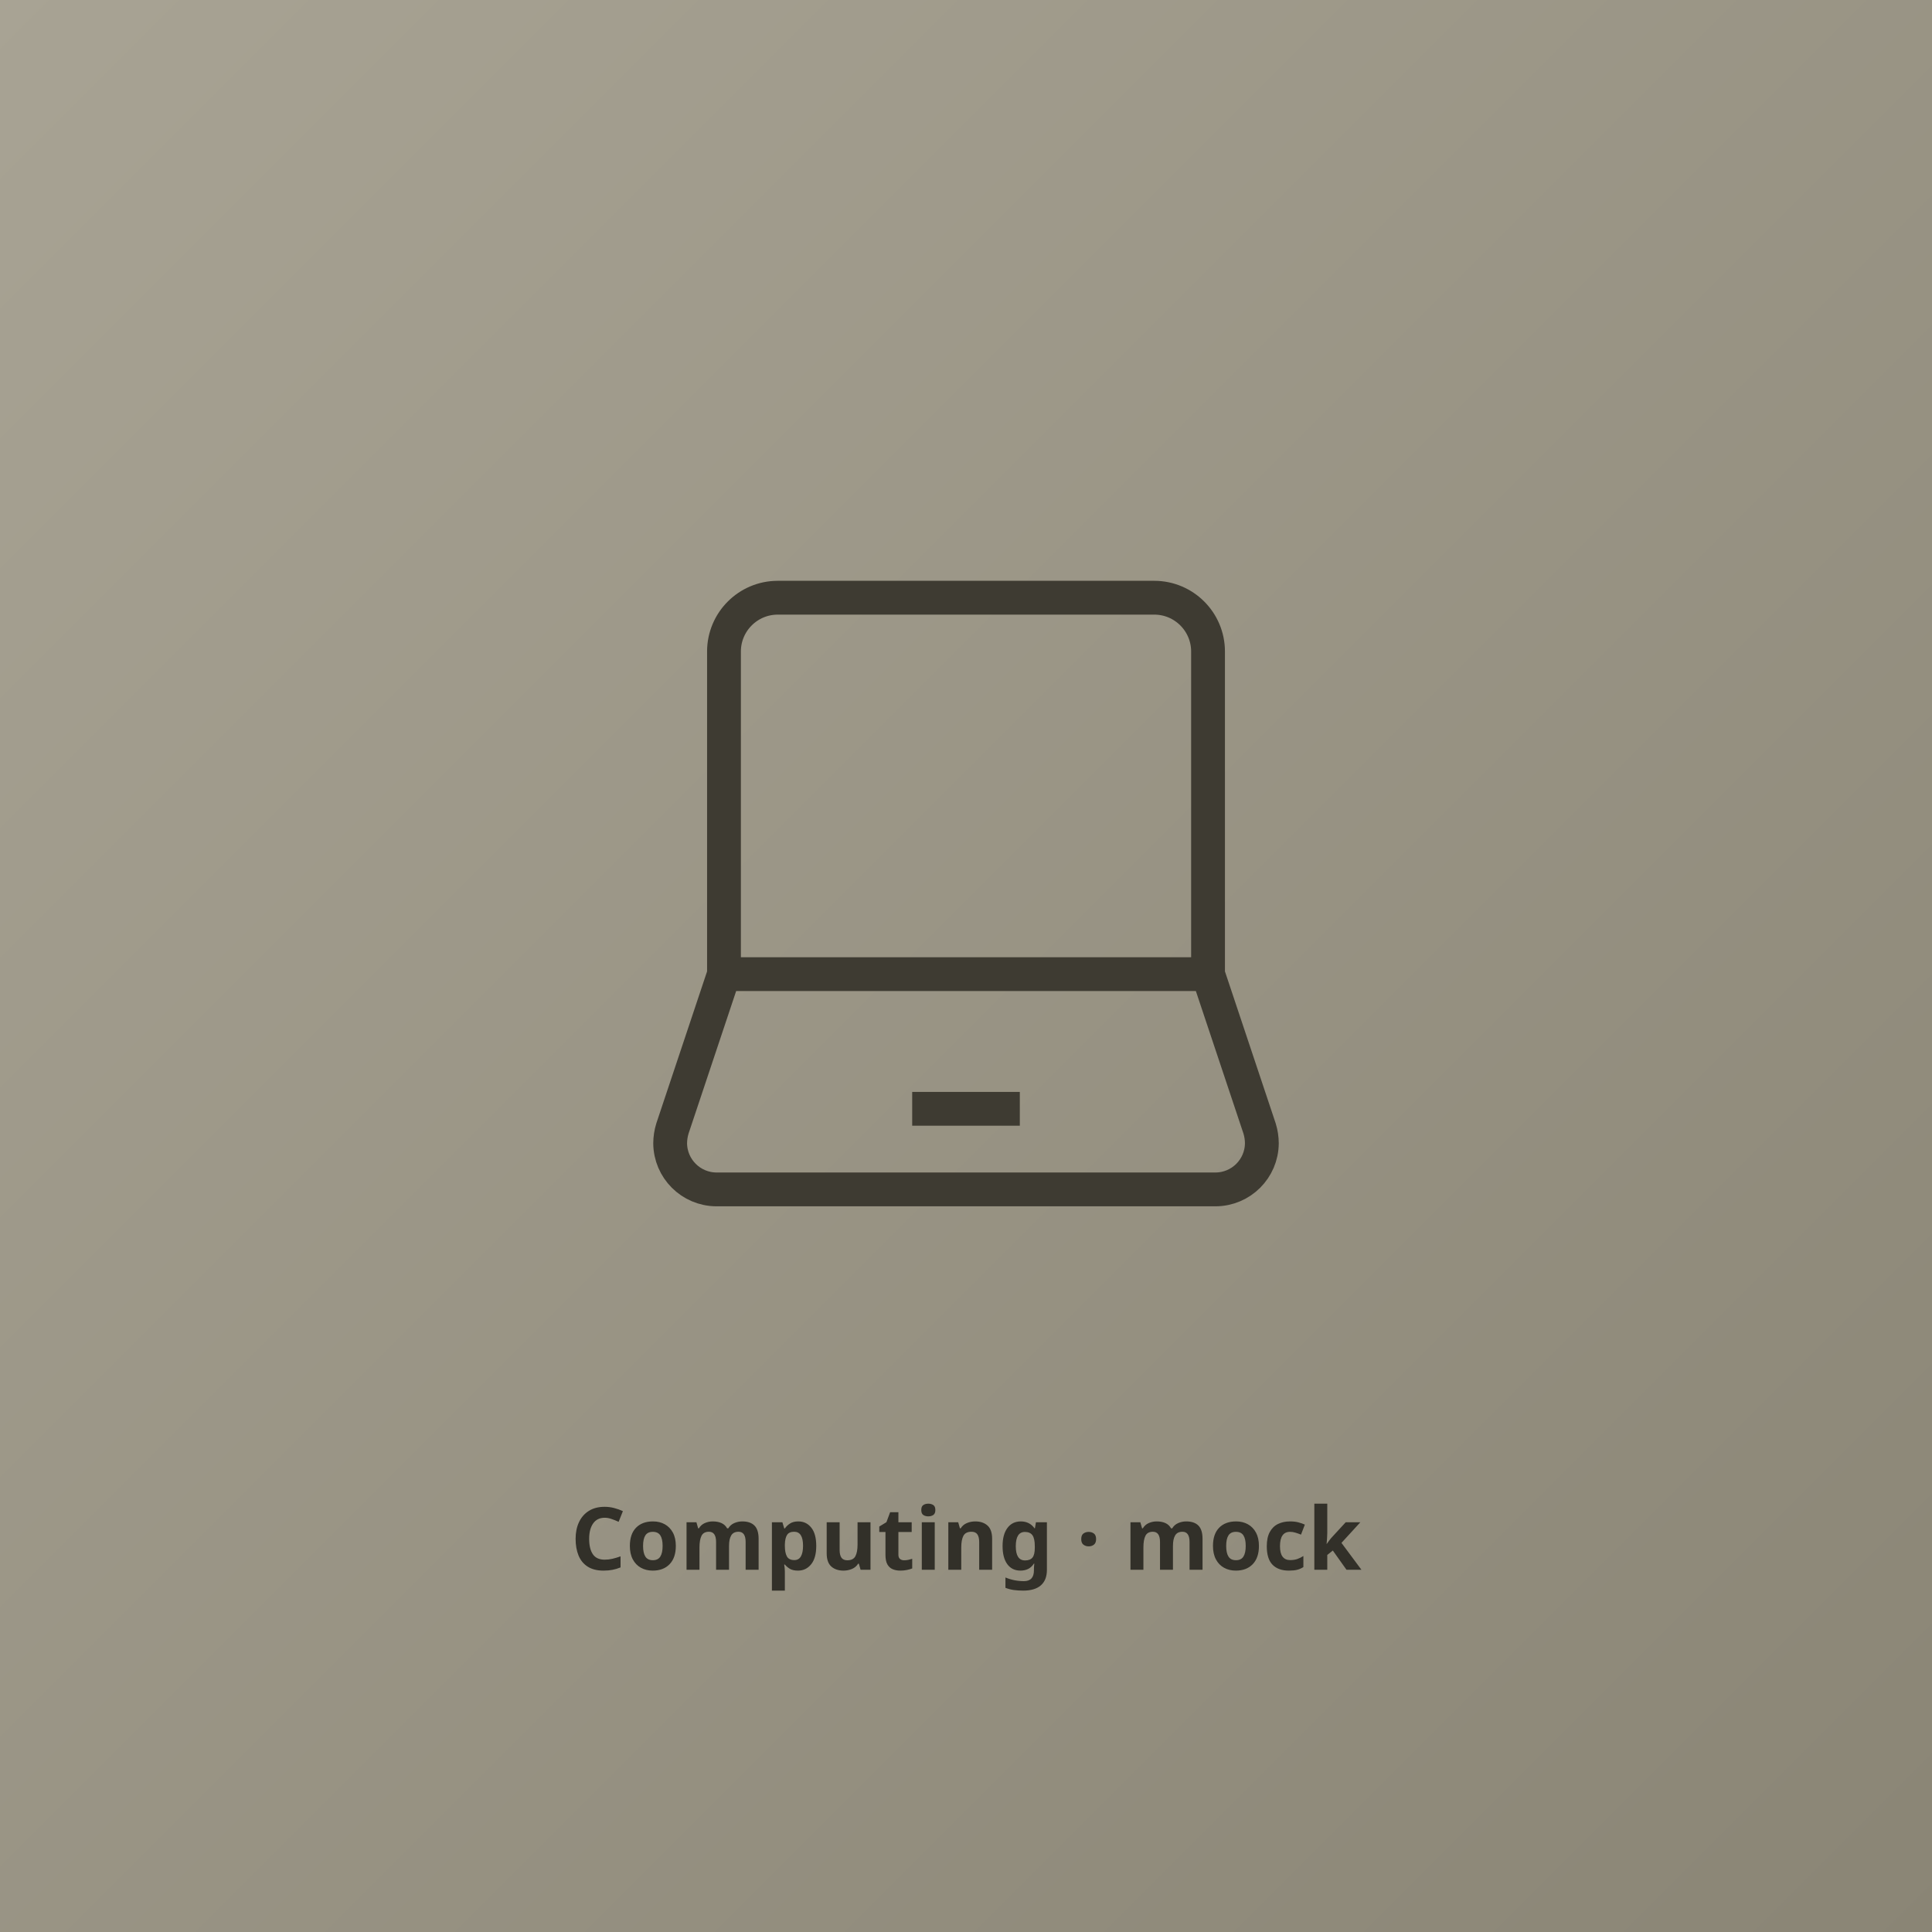
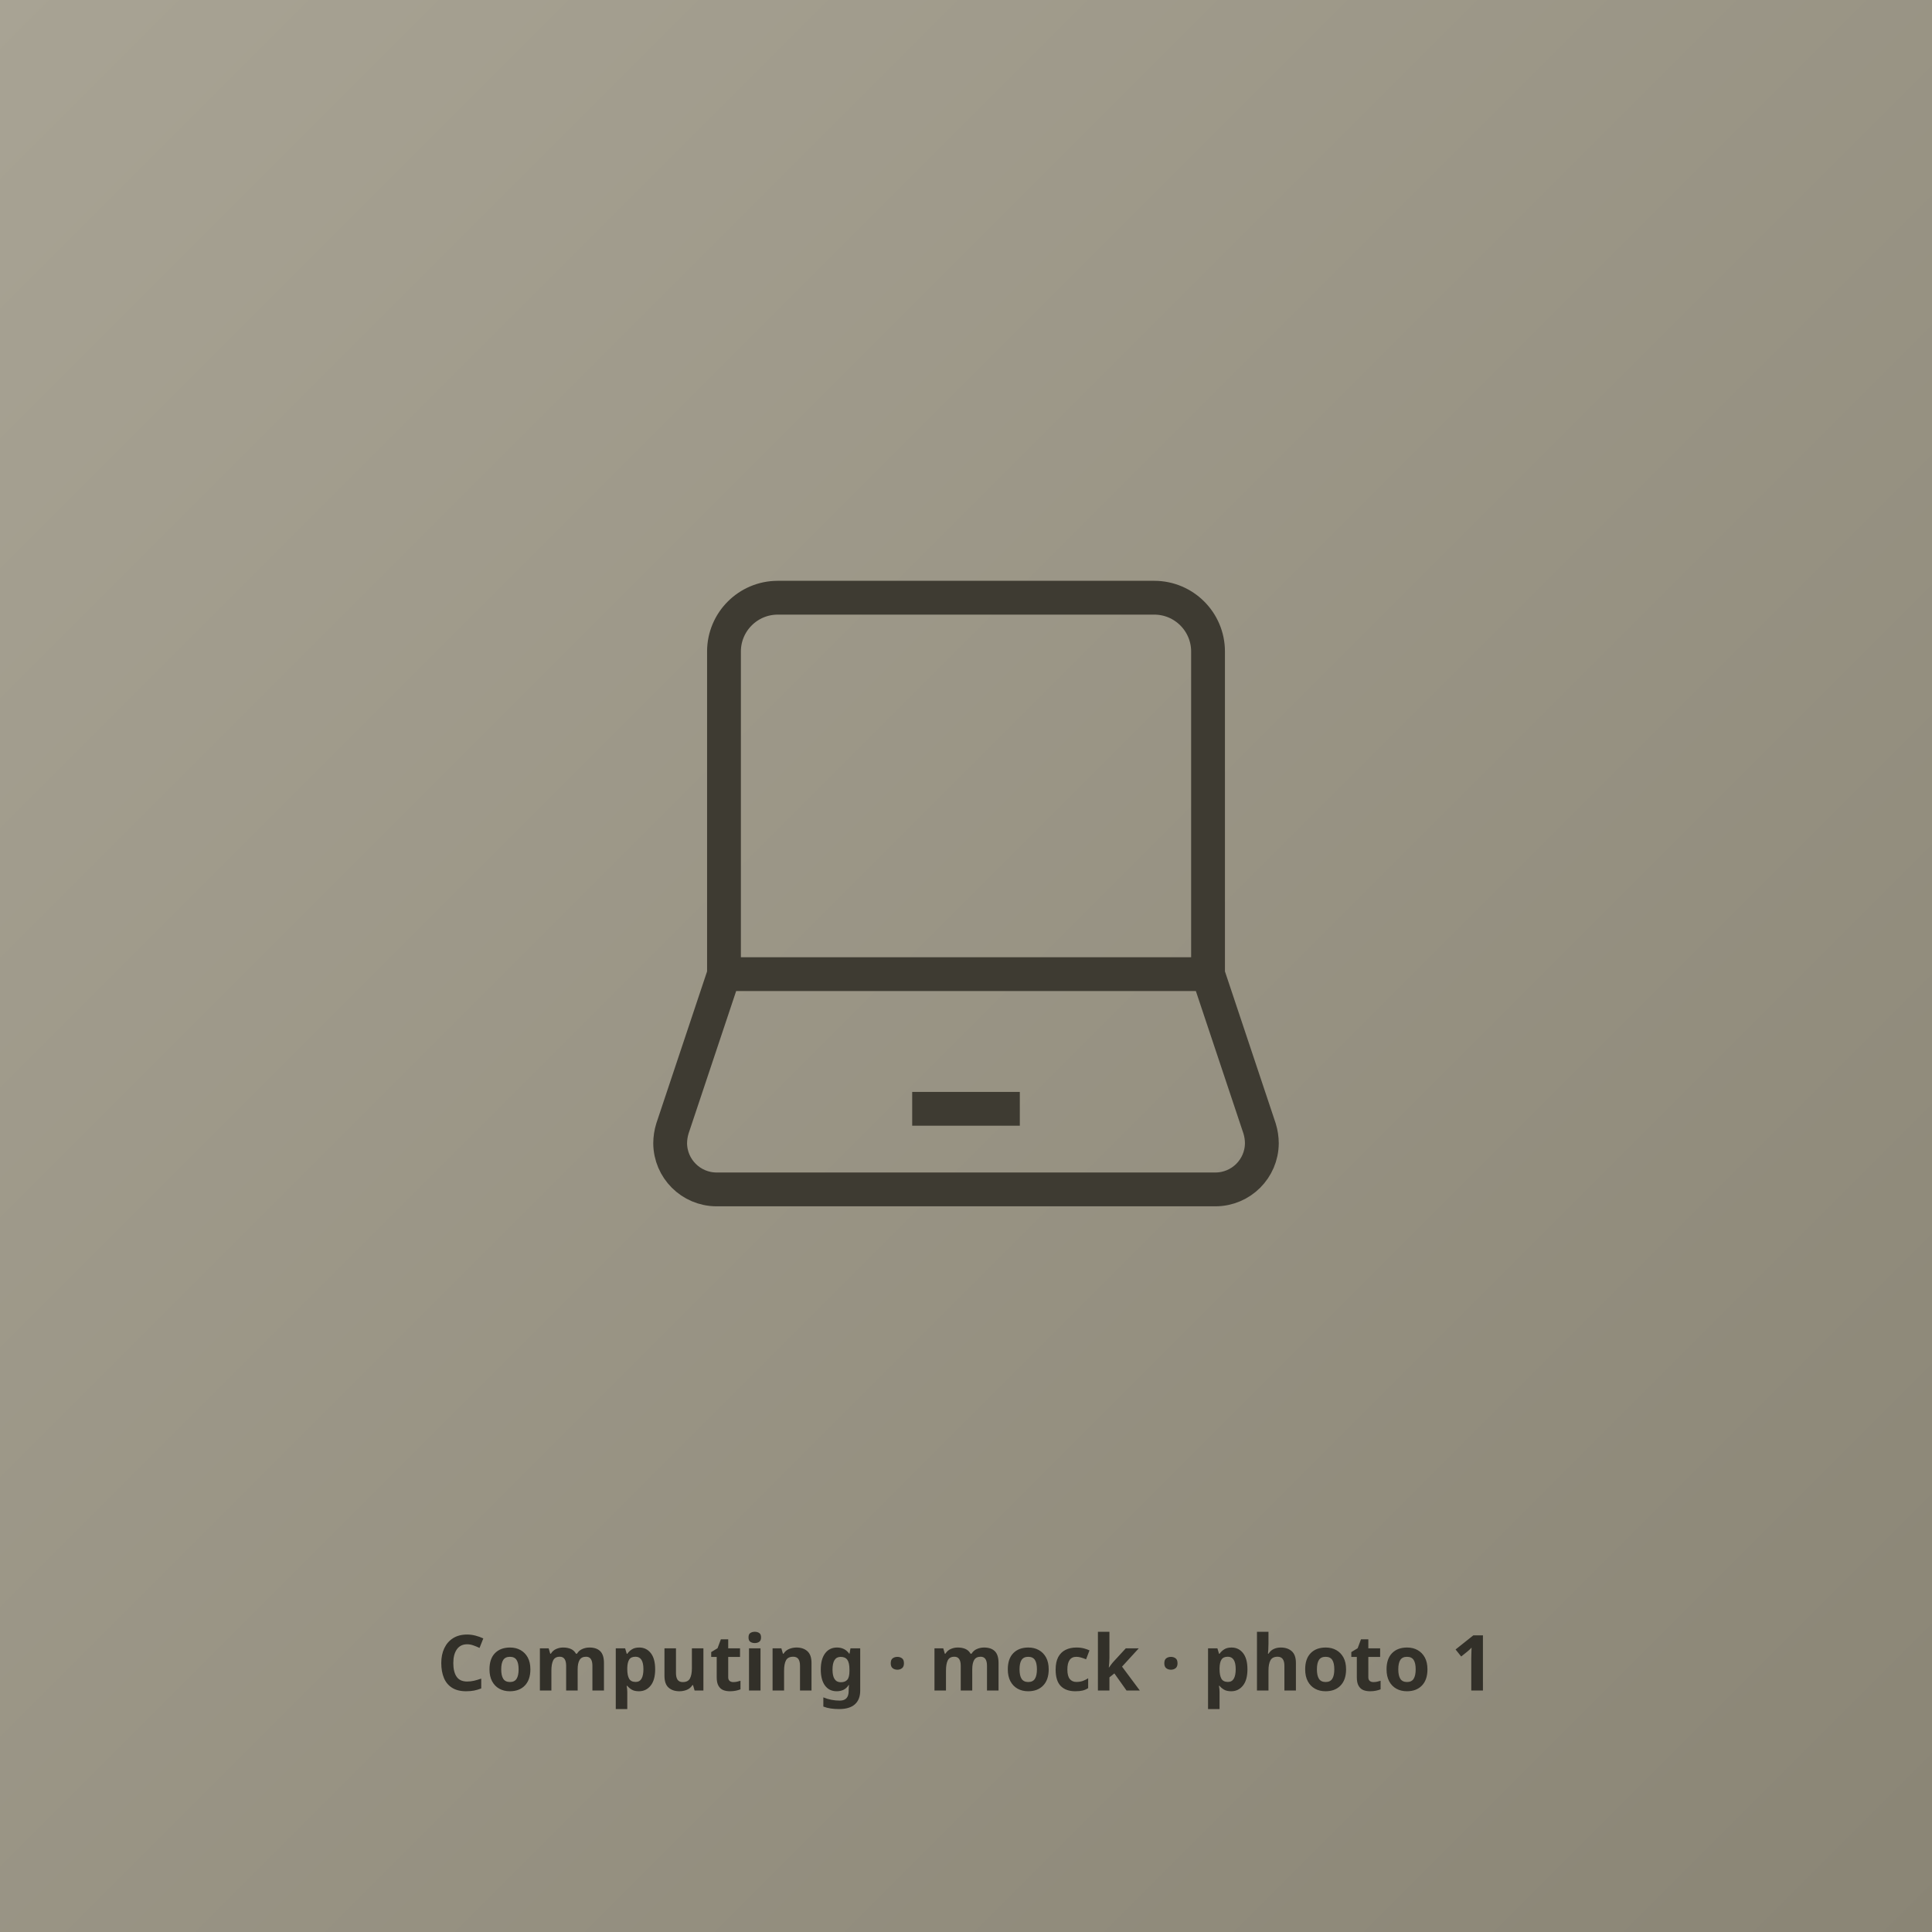
<svg xmlns="http://www.w3.org/2000/svg" width="800" height="800" viewBox="0 0 800 800">
  <defs>
    <linearGradient id="g" x1="0" y1="0" x2="1" y2="1">
      <stop offset="0" stop-color="hsl(46 10% 62%)" />
      <stop offset="1" stop-color="hsl(46 8% 50%)" />
    </linearGradient>
  </defs>
  <rect width="800" height="800" fill="url(#g)" />
-   <g transform="translate(260 230) scale(11.667)" fill="none" stroke="hsl(46 10% 22%)" stroke-width="1.2" stroke-miterlimit="10">
+   <g transform="translate(260 230) scale(11.667)" fill="none" stroke="hsl(46 10% 22%)" stroke-width="1.20" stroke-miterlimit="10">
    <path d="M5.32 1.5h13.36a1.91 1.91 0 0 1 1.91 1.91v11.45H3.41V3.41A1.91 1.91 0 0 1 5.32 1.5ZM20.59 14.86H3.41l-1.83 5.48a1.82 1.82 0 0 0-.08.52 1.65 1.65 0 0 0 1.64 1.64h17.72a1.65 1.65 0 0 0 1.64-1.64 1.82 1.82 0 0 0-.08-.52ZM10.09 19.64h3.82" />
  </g>
-   <text x="400" y="650" text-anchor="middle" font-family="sans-serif" font-size="36" font-weight="600" fill="hsl(46 10% 18%)">Computing · mock</text>
+   <text x="400" y="700" text-anchor="middle" font-family="sans-serif" font-size="32" font-weight="600" fill="hsl(46 10% 18%)">Computing · mock · photo 1</text>
</svg>
